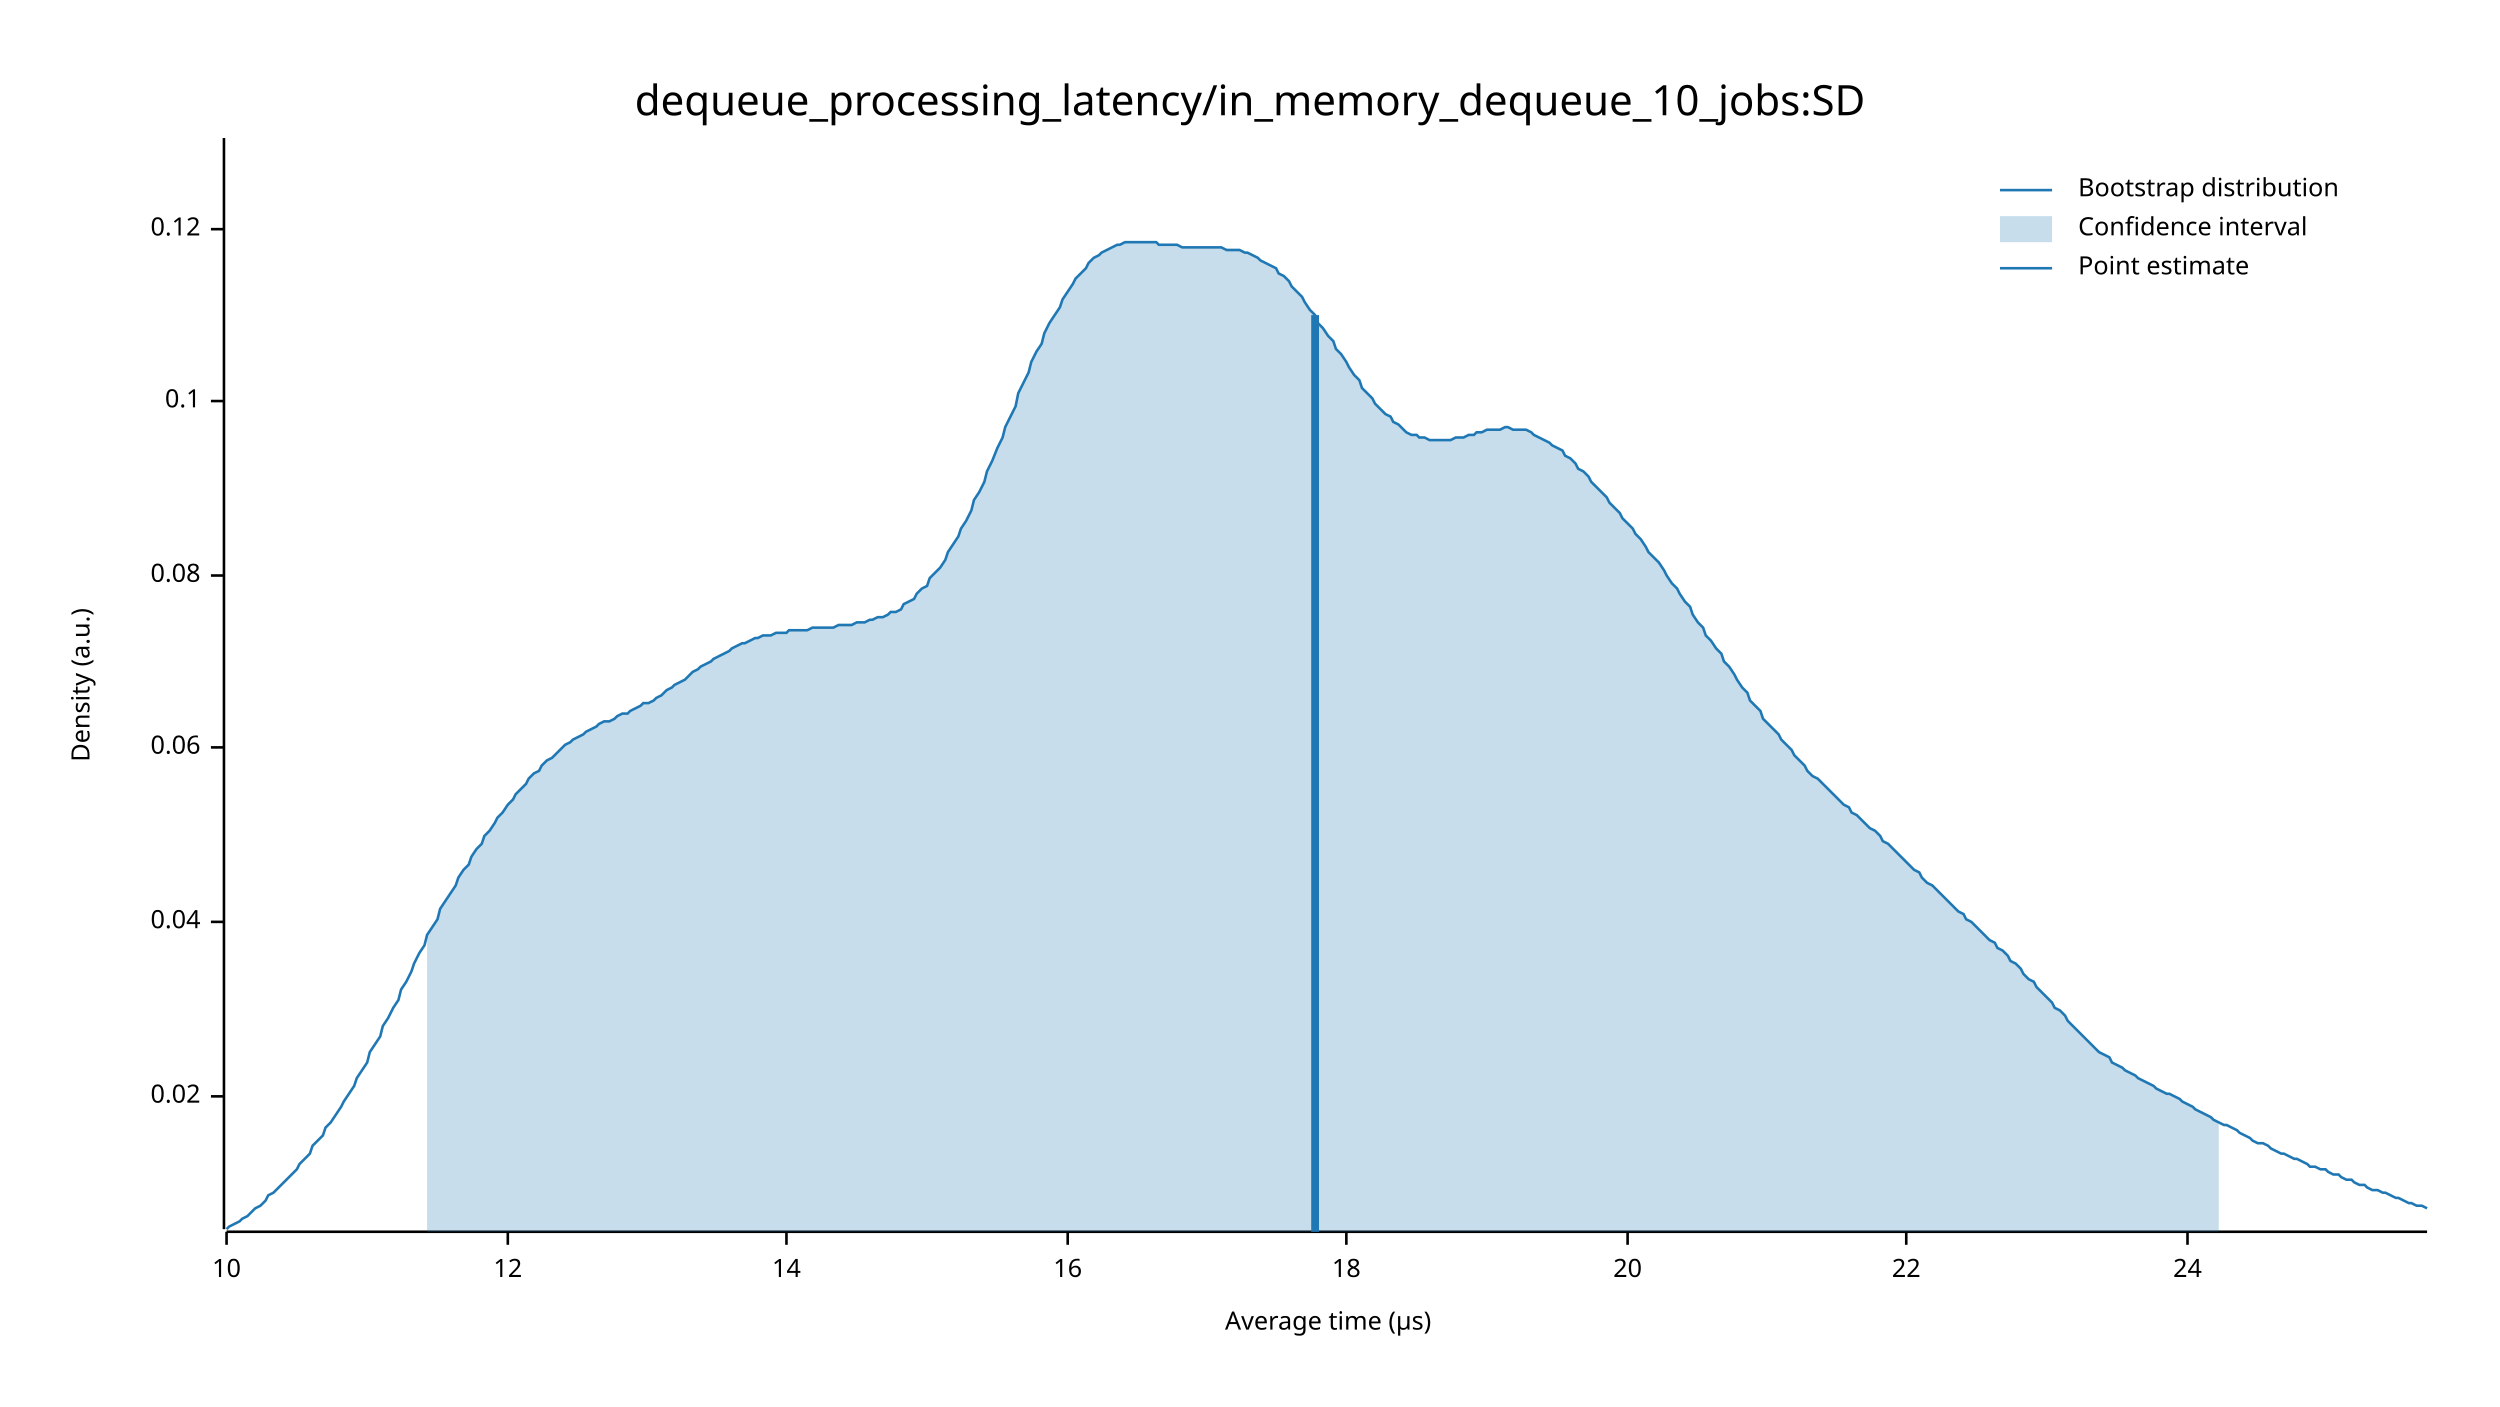
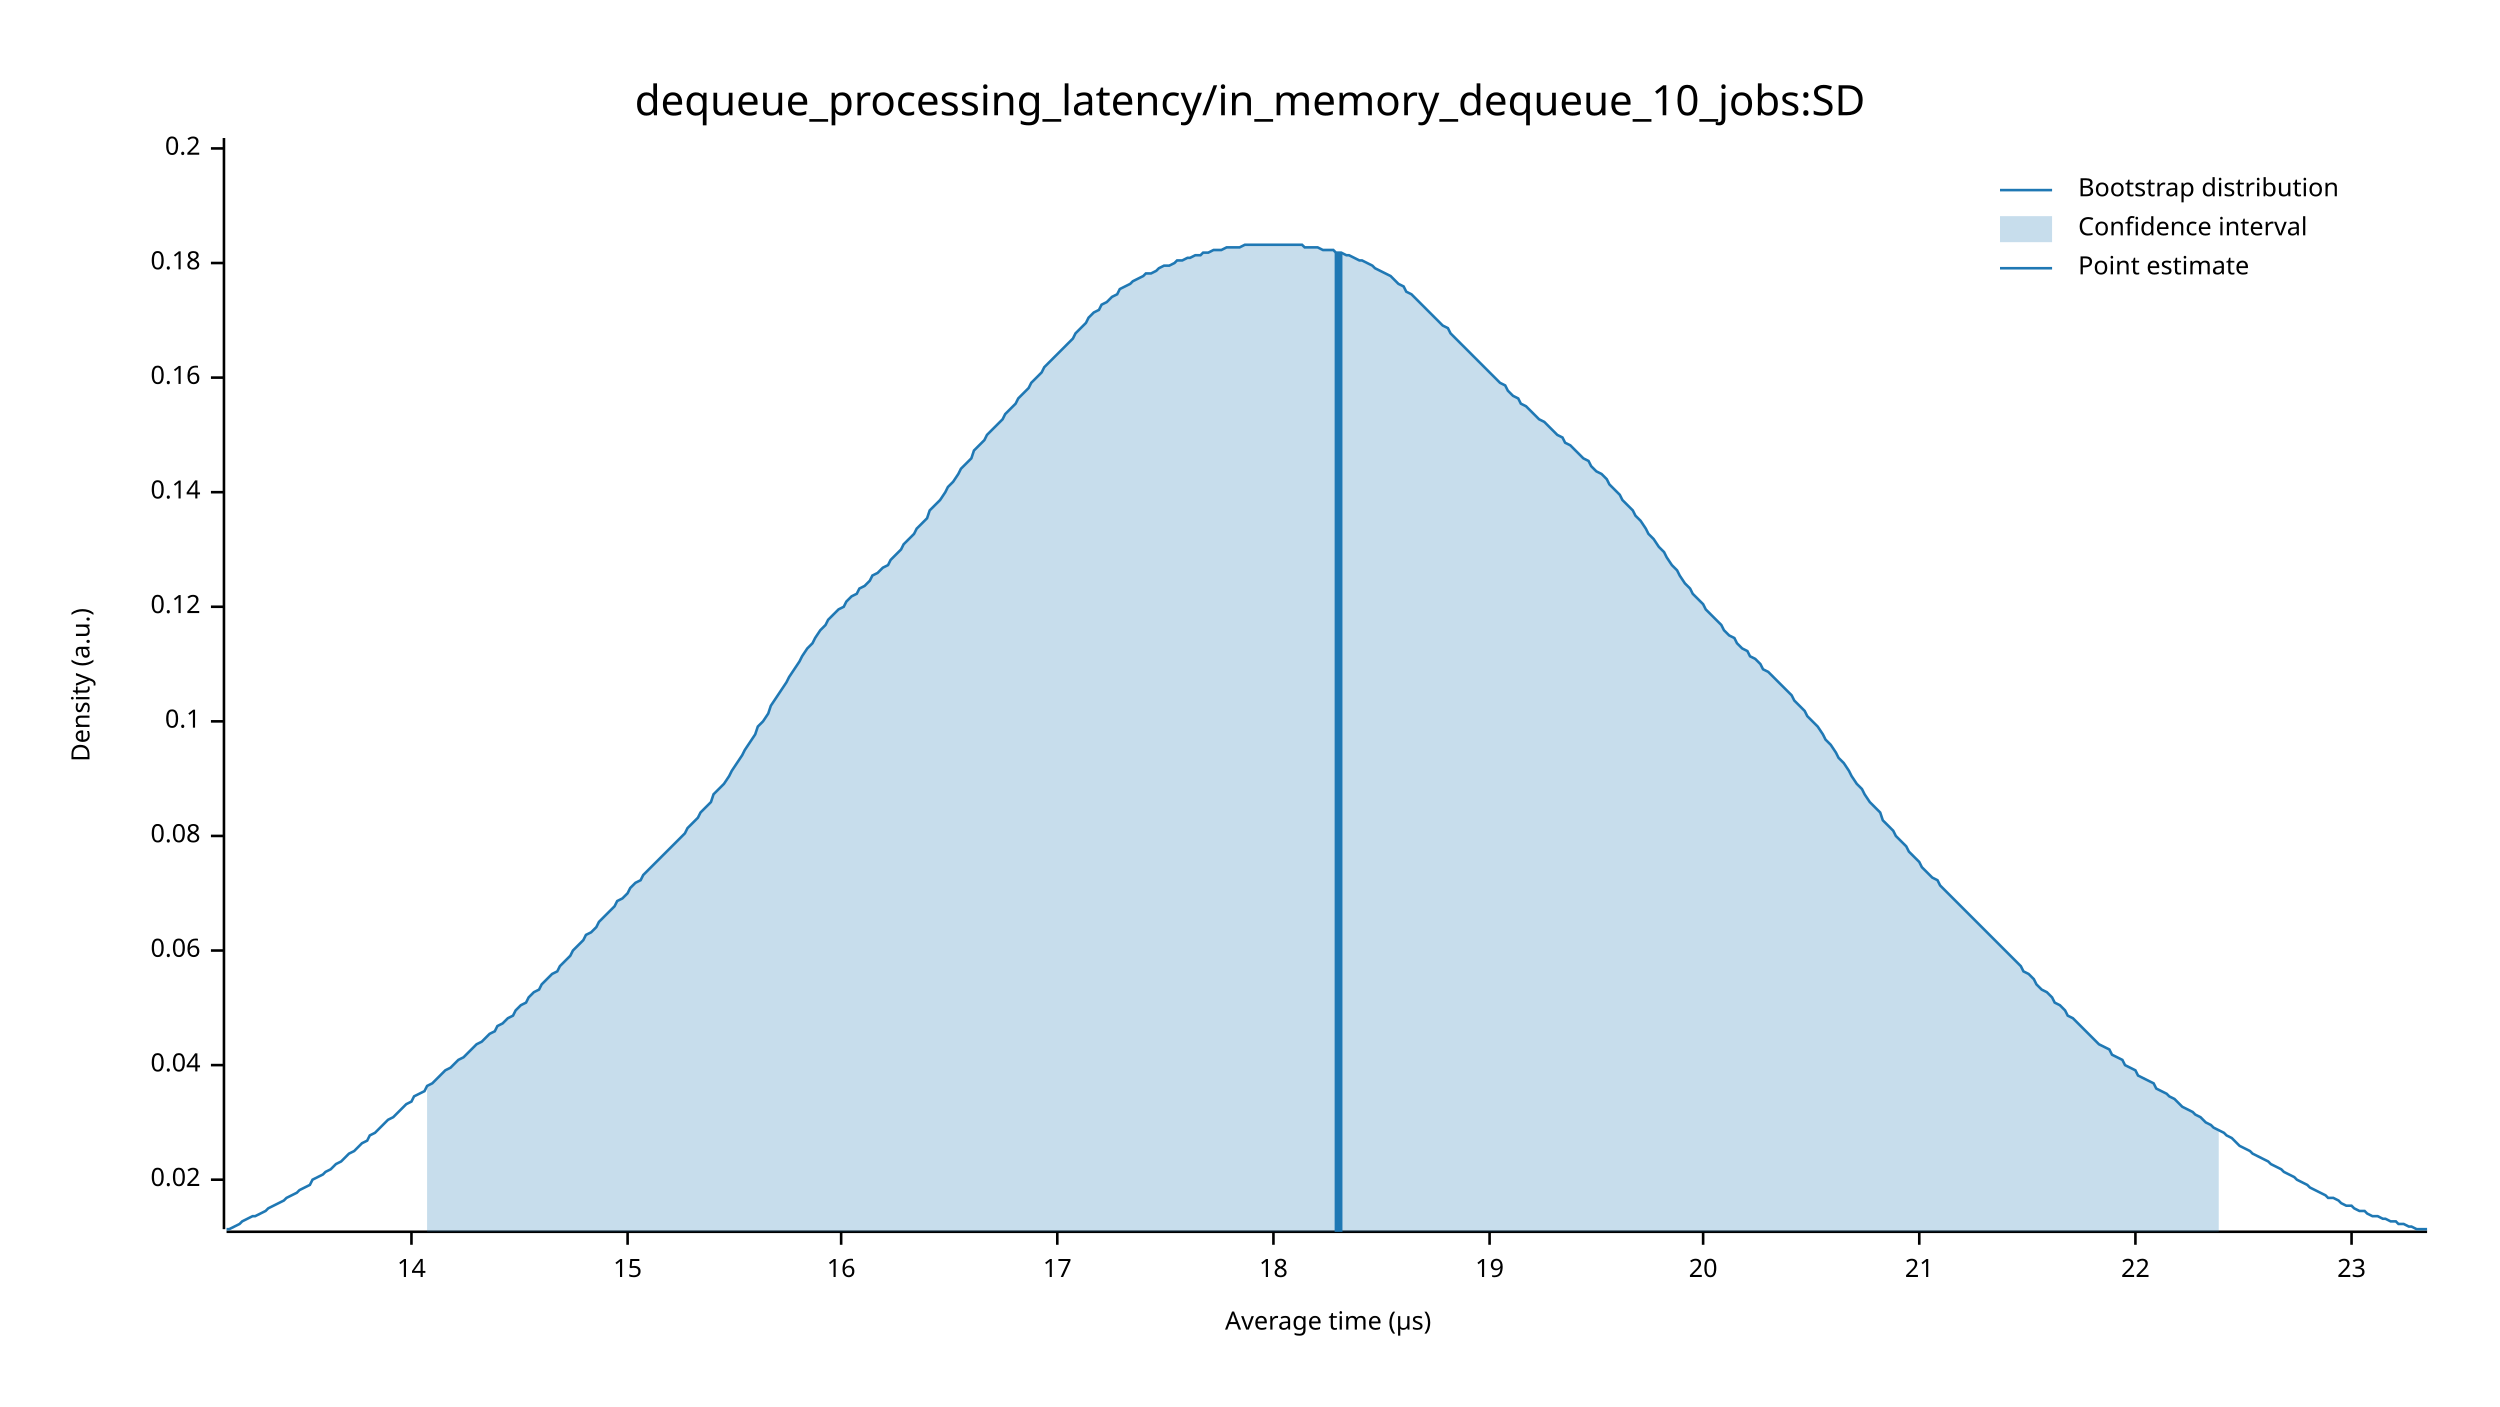
<svg xmlns="http://www.w3.org/2000/svg" width="960" height="540" viewBox="0 0 960 540">
  <text x="480" y="32" dy="0.76em" text-anchor="middle" font-family="sans-serif" font-size="16.129" opacity="1" fill="#000000">
dequeue_processing_latency/in_memory_dequeue_10_jobs:SD
</text>
  <text x="27" y="263" dy="0.76em" text-anchor="middle" font-family="sans-serif" font-size="9.677" opacity="1" fill="#000000" transform="rotate(270, 27, 263)">
Density (a.u.)
</text>
  <text x="510" y="513" dy="-0.5ex" text-anchor="middle" font-family="sans-serif" font-size="9.677" opacity="1" fill="#000000">
Average time (µs)
</text>
  <polyline fill="none" opacity="1" stroke="#000000" stroke-width="1" points="86,53 86,472 " />
-   <text x="77" y="421" dy="0.5ex" text-anchor="end" font-family="sans-serif" font-size="9.677" opacity="1" fill="#000000">
+   <text x="77" y="453" dy="0.5ex" text-anchor="end" font-family="sans-serif" font-size="9.677" opacity="1" fill="#000000">
0.02
</text>
-   <polyline fill="none" opacity="1" stroke="#000000" stroke-width="1" points="81,421 86,421 " />
-   <text x="77" y="354" dy="0.5ex" text-anchor="end" font-family="sans-serif" font-size="9.677" opacity="1" fill="#000000">
+   <polyline fill="none" opacity="1" stroke="#000000" stroke-width="1" points="81,453 86,453 " />
+   <text x="77" y="409" dy="0.5ex" text-anchor="end" font-family="sans-serif" font-size="9.677" opacity="1" fill="#000000">
0.04
</text>
-   <polyline fill="none" opacity="1" stroke="#000000" stroke-width="1" points="81,354 86,354 " />
-   <text x="77" y="287" dy="0.5ex" text-anchor="end" font-family="sans-serif" font-size="9.677" opacity="1" fill="#000000">
+   <polyline fill="none" opacity="1" stroke="#000000" stroke-width="1" points="81,409 86,409 " />
+   <text x="77" y="365" dy="0.5ex" text-anchor="end" font-family="sans-serif" font-size="9.677" opacity="1" fill="#000000">
0.06
</text>
-   <polyline fill="none" opacity="1" stroke="#000000" stroke-width="1" points="81,287 86,287 " />
-   <text x="77" y="221" dy="0.5ex" text-anchor="end" font-family="sans-serif" font-size="9.677" opacity="1" fill="#000000">
+   <polyline fill="none" opacity="1" stroke="#000000" stroke-width="1" points="81,365 86,365 " />
+   <text x="77" y="321" dy="0.5ex" text-anchor="end" font-family="sans-serif" font-size="9.677" opacity="1" fill="#000000">
0.08
</text>
-   <polyline fill="none" opacity="1" stroke="#000000" stroke-width="1" points="81,221 86,221 " />
-   <text x="77" y="154" dy="0.5ex" text-anchor="end" font-family="sans-serif" font-size="9.677" opacity="1" fill="#000000">
+   <polyline fill="none" opacity="1" stroke="#000000" stroke-width="1" points="81,321 86,321 " />
+   <text x="77" y="277" dy="0.5ex" text-anchor="end" font-family="sans-serif" font-size="9.677" opacity="1" fill="#000000">
0.1
</text>
-   <polyline fill="none" opacity="1" stroke="#000000" stroke-width="1" points="81,154 86,154 " />
-   <text x="77" y="88" dy="0.5ex" text-anchor="end" font-family="sans-serif" font-size="9.677" opacity="1" fill="#000000">
+   <polyline fill="none" opacity="1" stroke="#000000" stroke-width="1" points="81,277 86,277 " />
+   <text x="77" y="233" dy="0.5ex" text-anchor="end" font-family="sans-serif" font-size="9.677" opacity="1" fill="#000000">
0.12
</text>
-   <polyline fill="none" opacity="1" stroke="#000000" stroke-width="1" points="81,88 86,88 " />
+   <polyline fill="none" opacity="1" stroke="#000000" stroke-width="1" points="81,233 86,233 " />
+   <text x="77" y="189" dy="0.5ex" text-anchor="end" font-family="sans-serif" font-size="9.677" opacity="1" fill="#000000">
+ 0.14
+ </text>
+   <polyline fill="none" opacity="1" stroke="#000000" stroke-width="1" points="81,189 86,189 " />
+   <text x="77" y="145" dy="0.5ex" text-anchor="end" font-family="sans-serif" font-size="9.677" opacity="1" fill="#000000">
+ 0.16
+ </text>
+   <polyline fill="none" opacity="1" stroke="#000000" stroke-width="1" points="81,145 86,145 " />
+   <text x="77" y="101" dy="0.5ex" text-anchor="end" font-family="sans-serif" font-size="9.677" opacity="1" fill="#000000">
+ 0.18
+ </text>
+   <polyline fill="none" opacity="1" stroke="#000000" stroke-width="1" points="81,101 86,101 " />
+   <text x="77" y="57" dy="0.5ex" text-anchor="end" font-family="sans-serif" font-size="9.677" opacity="1" fill="#000000">
+ 0.2
+ </text>
+   <polyline fill="none" opacity="1" stroke="#000000" stroke-width="1" points="81,57 86,57 " />
  <polyline fill="none" opacity="1" stroke="#000000" stroke-width="1" points="87,473 932,473 " />
-   <text x="87" y="483" dy="0.76em" text-anchor="middle" font-family="sans-serif" font-size="9.677" opacity="1" fill="#000000">
- 10
- </text>
-   <polyline fill="none" opacity="1" stroke="#000000" stroke-width="1" points="87,473 87,478 " />
-   <text x="195" y="483" dy="0.76em" text-anchor="middle" font-family="sans-serif" font-size="9.677" opacity="1" fill="#000000">
- 12
- </text>
-   <polyline fill="none" opacity="1" stroke="#000000" stroke-width="1" points="195,473 195,478 " />
-   <text x="302" y="483" dy="0.76em" text-anchor="middle" font-family="sans-serif" font-size="9.677" opacity="1" fill="#000000">
+   <text x="158" y="483" dy="0.76em" text-anchor="middle" font-family="sans-serif" font-size="9.677" opacity="1" fill="#000000">
14
</text>
-   <polyline fill="none" opacity="1" stroke="#000000" stroke-width="1" points="302,473 302,478 " />
-   <text x="410" y="483" dy="0.76em" text-anchor="middle" font-family="sans-serif" font-size="9.677" opacity="1" fill="#000000">
+   <polyline fill="none" opacity="1" stroke="#000000" stroke-width="1" points="158,473 158,478 " />
+   <text x="241" y="483" dy="0.76em" text-anchor="middle" font-family="sans-serif" font-size="9.677" opacity="1" fill="#000000">
+ 15
+ </text>
+   <polyline fill="none" opacity="1" stroke="#000000" stroke-width="1" points="241,473 241,478 " />
+   <text x="323" y="483" dy="0.76em" text-anchor="middle" font-family="sans-serif" font-size="9.677" opacity="1" fill="#000000">
16
</text>
-   <polyline fill="none" opacity="1" stroke="#000000" stroke-width="1" points="410,473 410,478 " />
-   <text x="517" y="483" dy="0.76em" text-anchor="middle" font-family="sans-serif" font-size="9.677" opacity="1" fill="#000000">
+   <polyline fill="none" opacity="1" stroke="#000000" stroke-width="1" points="323,473 323,478 " />
+   <text x="406" y="483" dy="0.76em" text-anchor="middle" font-family="sans-serif" font-size="9.677" opacity="1" fill="#000000">
+ 17
+ </text>
+   <polyline fill="none" opacity="1" stroke="#000000" stroke-width="1" points="406,473 406,478 " />
+   <text x="489" y="483" dy="0.76em" text-anchor="middle" font-family="sans-serif" font-size="9.677" opacity="1" fill="#000000">
18
</text>
-   <polyline fill="none" opacity="1" stroke="#000000" stroke-width="1" points="517,473 517,478 " />
-   <text x="625" y="483" dy="0.76em" text-anchor="middle" font-family="sans-serif" font-size="9.677" opacity="1" fill="#000000">
+   <polyline fill="none" opacity="1" stroke="#000000" stroke-width="1" points="489,473 489,478 " />
+   <text x="572" y="483" dy="0.76em" text-anchor="middle" font-family="sans-serif" font-size="9.677" opacity="1" fill="#000000">
+ 19
+ </text>
+   <polyline fill="none" opacity="1" stroke="#000000" stroke-width="1" points="572,473 572,478 " />
+   <text x="654" y="483" dy="0.76em" text-anchor="middle" font-family="sans-serif" font-size="9.677" opacity="1" fill="#000000">
20
</text>
-   <polyline fill="none" opacity="1" stroke="#000000" stroke-width="1" points="625,473 625,478 " />
-   <text x="732" y="483" dy="0.76em" text-anchor="middle" font-family="sans-serif" font-size="9.677" opacity="1" fill="#000000">
+   <polyline fill="none" opacity="1" stroke="#000000" stroke-width="1" points="654,473 654,478 " />
+   <text x="737" y="483" dy="0.76em" text-anchor="middle" font-family="sans-serif" font-size="9.677" opacity="1" fill="#000000">
+ 21
+ </text>
+   <polyline fill="none" opacity="1" stroke="#000000" stroke-width="1" points="737,473 737,478 " />
+   <text x="820" y="483" dy="0.76em" text-anchor="middle" font-family="sans-serif" font-size="9.677" opacity="1" fill="#000000">
22
</text>
-   <polyline fill="none" opacity="1" stroke="#000000" stroke-width="1" points="732,473 732,478 " />
-   <text x="840" y="483" dy="0.76em" text-anchor="middle" font-family="sans-serif" font-size="9.677" opacity="1" fill="#000000">
- 24
+   <polyline fill="none" opacity="1" stroke="#000000" stroke-width="1" points="820,473 820,478 " />
+   <text x="903" y="483" dy="0.76em" text-anchor="middle" font-family="sans-serif" font-size="9.677" opacity="1" fill="#000000">
+ 23
</text>
-   <polyline fill="none" opacity="1" stroke="#000000" stroke-width="1" points="840,473 840,478 " />
-   <polyline fill="none" opacity="1" stroke="#1F78B4" stroke-width="1" points="87,472 88,471 90,470 92,469 93,468 95,467 97,465 98,464 100,463 102,461 103,459 105,458 107,456 109,454 110,453 112,451 114,449 115,447 117,445 119,443 120,440 122,438 124,436 125,433 127,431 129,428 131,425 132,423 134,420 136,417 137,414 139,411 141,408 142,404 144,401 146,398 147,394 149,391 151,387 153,384 154,380 156,377 158,373 159,370 161,366 163,363 164,359 166,356 168,353 169,349 171,346 173,343 175,340 176,337 178,334 180,332 181,329 183,326 185,324 186,321 188,319 190,316 191,314 193,312 195,309 197,307 198,305 200,303 202,301 203,299 205,297 207,296 208,294 210,292 212,291 214,289 215,288 217,286 219,285 220,284 222,283 224,282 225,281 227,280 229,279 230,278 232,277 234,277 236,276 237,275 239,274 241,274 242,273 244,272 246,271 247,270 249,270 251,269 252,268 254,267 256,265 258,264 259,263 261,262 263,261 264,260 266,258 268,257 269,256 271,255 273,254 274,253 276,252 278,251 280,250 281,249 283,248 285,247 286,247 288,246 290,245 291,245 293,244 295,244 296,244 298,243 300,243 302,243 303,242 305,242 307,242 308,242 310,242 312,241 313,241 315,241 317,241 318,241 320,241 322,240 324,240 325,240 327,240 329,239 330,239 332,239 334,238 335,238 337,237 339,237 341,236 342,235 344,235 346,234 347,232 349,231 351,230 352,228 354,226 356,225 357,222 359,220 361,218 363,215 364,212 366,209 368,206 369,203 371,200 373,196 374,192 376,189 378,185 379,181 381,177 383,172 385,168 386,164 388,160 390,156 391,151 393,147 395,143 396,139 398,135 400,132 401,128 403,124 405,121 407,118 408,115 410,112 412,109 413,107 415,105 417,103 418,101 420,99 422,98 423,97 425,96 427,95 429,94 430,94 432,93 434,93 435,93 437,93 439,93 440,93 442,93 444,93 445,94 447,94 449,94 451,94 452,94 454,95 456,95 457,95 459,95 461,95 462,95 464,95 466,95 468,95 469,95 471,96 473,96 474,96 476,96 478,97 479,97 481,98 483,99 484,100 486,101 488,102 490,103 491,105 493,106 495,108 496,110 498,112 500,114 501,116 503,119 505,121 506,124 508,126 510,129 512,131 513,134 515,136 517,139 518,141 520,144 522,146 523,149 525,151 527,153 528,155 530,157 532,159 534,160 535,162 537,163 539,165 540,166 542,167 544,167 545,168 547,168 549,169 550,169 552,169 554,169 556,169 557,169 559,168 561,168 562,168 564,167 566,167 567,166 569,166 571,165 573,165 574,165 576,165 578,164 579,164 581,165 583,165 584,165 586,165 588,166 589,167 591,168 593,169 595,170 596,171 598,172 600,173 601,175 603,176 605,178 606,180 608,181 610,183 611,185 613,187 615,189 617,191 618,193 620,195 622,197 623,199 625,201 627,203 628,205 630,207 632,210 633,212 635,214 637,216 639,219 640,221 642,224 644,226 645,228 647,231 649,233 650,236 652,239 654,241 655,244 657,246 659,249 661,251 662,254 664,256 666,259 667,261 669,264 671,266 672,269 674,271 676,273 677,276 679,278 681,280 683,282 684,284 686,286 688,288 689,290 691,292 693,294 694,296 696,298 698,299 700,301 701,302 703,304 705,306 706,307 708,309 710,310 711,312 713,313 715,315 716,316 718,318 720,319 722,321 723,323 725,324 727,326 728,327 730,329 732,331 733,332 735,334 737,335 738,337 740,339 742,340 744,342 745,343 747,345 749,347 750,348 752,350 754,351 755,353 757,354 759,356 760,357 762,359 764,361 766,362 767,364 769,365 771,367 772,369 774,370 776,372 777,374 779,376 781,377 782,379 784,381 786,383 788,385 789,387 791,388 793,390 794,392 796,394 798,396 799,397 801,399 803,401 804,402 806,404 808,405 810,406 811,408 813,409 815,410 816,411 818,412 820,413 821,414 823,415 825,416 827,417 828,418 830,419 832,420 833,420 835,421 837,422 838,423 840,424 842,425 843,426 845,427 847,428 849,429 850,430 852,431 854,432 855,432 857,433 859,434 860,435 862,436 864,437 865,438 867,439 869,439 871,440 872,441 874,442 876,443 877,443 879,444 881,445 882,445 884,446 886,447 887,448 889,448 891,449 893,449 894,450 896,451 898,451 899,452 901,453 903,453 904,454 906,455 908,455 909,456 911,457 913,457 915,458 916,458 918,459 920,460 921,460 923,461 925,462 926,462 928,463 930,463 932,464 " />
-   <polygon opacity="0.25" fill="#1F78B4" points="164,359 166,356 168,353 169,349 171,346 173,343 175,340 176,337 178,334 180,332 181,329 183,326 185,324 186,321 188,319 190,316 191,314 193,312 195,309 197,307 198,305 200,303 202,301 203,299 205,297 207,296 208,294 210,292 212,291 214,289 215,288 217,286 219,285 220,284 222,283 224,282 225,281 227,280 229,279 230,278 232,277 234,277 236,276 237,275 239,274 241,274 242,273 244,272 246,271 247,270 249,270 251,269 252,268 254,267 256,265 258,264 259,263 261,262 263,261 264,260 266,258 268,257 269,256 271,255 273,254 274,253 276,252 278,251 280,250 281,249 283,248 285,247 286,247 288,246 290,245 291,245 293,244 295,244 296,244 298,243 300,243 302,243 303,242 305,242 307,242 308,242 310,242 312,241 313,241 315,241 317,241 318,241 320,241 322,240 324,240 325,240 327,240 329,239 330,239 332,239 334,238 335,238 337,237 339,237 341,236 342,235 344,235 346,234 347,232 349,231 351,230 352,228 354,226 356,225 357,222 359,220 361,218 363,215 364,212 366,209 368,206 369,203 371,200 373,196 374,192 376,189 378,185 379,181 381,177 383,172 385,168 386,164 388,160 390,156 391,151 393,147 395,143 396,139 398,135 400,132 401,128 403,124 405,121 407,118 408,115 410,112 412,109 413,107 415,105 417,103 418,101 420,99 422,98 423,97 425,96 427,95 429,94 430,94 432,93 434,93 435,93 437,93 439,93 440,93 442,93 444,93 445,94 447,94 449,94 451,94 452,94 454,95 456,95 457,95 459,95 461,95 462,95 464,95 466,95 468,95 469,95 471,96 473,96 474,96 476,96 478,97 479,97 481,98 483,99 484,100 486,101 488,102 490,103 491,105 493,106 495,108 496,110 498,112 500,114 501,116 503,119 505,121 506,124 508,126 510,129 512,131 513,134 515,136 517,139 518,141 520,144 522,146 523,149 525,151 527,153 528,155 530,157 532,159 534,160 535,162 537,163 539,165 540,166 542,167 544,167 545,168 547,168 549,169 550,169 552,169 554,169 556,169 557,169 559,168 561,168 562,168 564,167 566,167 567,166 569,166 571,165 573,165 574,165 576,165 578,164 579,164 581,165 583,165 584,165 586,165 588,166 589,167 591,168 593,169 595,170 596,171 598,172 600,173 601,175 603,176 605,178 606,180 608,181 610,183 611,185 613,187 615,189 617,191 618,193 620,195 622,197 623,199 625,201 627,203 628,205 630,207 632,210 633,212 635,214 637,216 639,219 640,221 642,224 644,226 645,228 647,231 649,233 650,236 652,239 654,241 655,244 657,246 659,249 661,251 662,254 664,256 666,259 667,261 669,264 671,266 672,269 674,271 676,273 677,276 679,278 681,280 683,282 684,284 686,286 688,288 689,290 691,292 693,294 694,296 696,298 698,299 700,301 701,302 703,304 705,306 706,307 708,309 710,310 711,312 713,313 715,315 716,316 718,318 720,319 722,321 723,323 725,324 727,326 728,327 730,329 732,331 733,332 735,334 737,335 738,337 740,339 742,340 744,342 745,343 747,345 749,347 750,348 752,350 754,351 755,353 757,354 759,356 760,357 762,359 764,361 766,362 767,364 769,365 771,367 772,369 774,370 776,372 777,374 779,376 781,377 782,379 784,381 786,383 788,385 789,387 791,388 793,390 794,392 796,394 798,396 799,397 801,399 803,401 804,402 806,404 808,405 810,406 811,408 813,409 815,410 816,411 818,412 820,413 821,414 823,415 825,416 827,417 828,418 830,419 832,420 833,420 835,421 837,422 838,423 840,424 842,425 843,426 845,427 847,428 849,429 850,430 852,431 852,473 164,473 " />
-   <polyline fill="none" opacity="1" stroke="#1F78B4" stroke-width="3" points="505,473 505,121 " />
+   <polyline fill="none" opacity="1" stroke="#000000" stroke-width="1" points="903,473 903,478 " />
+   <polyline fill="none" opacity="1" stroke="#1F78B4" stroke-width="1" points="87,472 88,472 90,471 92,470 93,469 95,468 97,467 98,467 100,466 102,465 103,464 105,463 107,462 109,461 110,460 112,459 114,458 115,457 117,456 119,455 120,453 122,452 124,451 125,450 127,449 129,447 131,446 132,445 134,443 136,442 137,441 139,439 141,438 142,436 144,435 146,433 147,432 149,430 151,429 153,427 154,426 156,424 158,423 159,421 161,420 163,419 164,417 166,416 168,414 169,413 171,411 173,410 175,408 176,407 178,406 180,404 181,403 183,401 185,400 186,399 188,397 190,396 191,394 193,393 195,391 197,390 198,388 200,386 202,385 203,383 205,381 207,380 208,378 210,376 212,374 214,373 215,371 217,369 219,367 220,365 222,363 224,361 225,359 227,358 229,356 230,354 232,352 234,350 236,348 237,346 239,345 241,343 242,341 244,339 246,338 247,336 249,334 251,332 252,331 254,329 256,327 258,325 259,324 261,322 263,320 264,318 266,316 268,314 269,312 271,310 273,308 274,305 276,303 278,301 280,298 281,296 283,293 285,290 286,288 288,285 290,282 291,279 293,277 295,274 296,271 298,268 300,265 302,262 303,260 305,257 307,254 308,252 310,249 312,247 313,245 315,242 317,240 318,238 320,236 322,234 324,233 325,231 327,229 329,228 330,226 332,225 334,223 335,221 337,220 339,218 341,217 342,215 344,213 346,211 347,209 349,207 351,205 352,203 354,201 356,199 357,196 359,194 361,192 363,189 364,187 366,185 368,182 369,180 371,178 373,176 374,173 376,171 378,169 379,167 381,165 383,163 385,161 386,159 388,157 390,155 391,153 393,151 395,149 396,147 398,145 400,143 401,141 403,139 405,137 407,135 408,134 410,132 412,130 413,128 415,126 417,124 418,122 420,120 422,119 423,117 425,116 427,114 429,113 430,111 432,110 434,109 435,108 437,107 439,106 440,105 442,105 444,104 445,103 447,102 449,102 451,101 452,100 454,100 456,99 457,99 459,98 461,98 462,97 464,97 466,96 468,96 469,96 471,95 473,95 474,95 476,95 478,94 479,94 481,94 483,94 484,94 486,94 488,94 490,94 491,94 493,94 495,94 496,94 498,94 500,94 501,95 503,95 505,95 506,95 508,96 510,96 512,96 513,97 515,97 517,98 518,98 520,99 522,100 523,100 525,101 527,102 528,103 530,104 532,105 534,106 535,107 537,109 539,110 540,112 542,113 544,115 545,116 547,118 549,120 550,121 552,123 554,125 556,126 557,128 559,130 561,132 562,133 564,135 566,137 567,138 569,140 571,142 573,144 574,145 576,147 578,148 579,150 581,152 583,153 584,155 586,156 588,158 589,159 591,161 593,162 595,164 596,165 598,167 600,168 601,170 603,171 605,173 606,174 608,176 610,177 611,179 613,181 615,182 617,184 618,186 620,188 622,190 623,192 625,194 627,196 628,198 630,200 632,203 633,205 635,207 637,210 639,212 640,214 642,217 644,219 645,221 647,224 649,226 650,228 652,230 654,232 655,234 657,236 659,238 661,240 662,242 664,244 666,245 667,247 669,249 671,250 672,252 674,253 676,255 677,257 679,258 681,260 683,262 684,263 686,265 688,267 689,269 691,271 693,273 694,275 696,277 698,279 700,282 701,284 703,286 705,289 706,291 708,293 710,296 711,298 713,301 715,303 716,305 718,308 720,310 722,312 723,315 725,317 727,319 728,321 730,323 732,325 733,327 735,329 737,331 738,333 740,335 742,337 744,338 745,340 747,342 749,344 750,345 752,347 754,349 755,350 757,352 759,354 760,355 762,357 764,359 766,361 767,362 769,364 771,366 772,367 774,369 776,371 777,373 779,374 781,376 782,378 784,380 786,381 788,383 789,385 791,386 793,388 794,390 796,391 798,393 799,394 801,396 803,398 804,399 806,401 808,402 810,403 811,405 813,406 815,407 816,409 818,410 820,411 821,413 823,414 825,415 827,416 828,418 830,419 832,420 833,421 835,422 837,424 838,425 840,426 842,427 843,428 845,429 847,431 849,432 850,433 852,434 854,435 855,436 857,437 859,439 860,440 862,441 864,442 865,443 867,444 869,445 871,446 872,447 874,448 876,449 877,450 879,451 881,452 882,453 884,454 886,455 887,456 889,457 891,458 893,459 894,460 896,460 898,461 899,462 901,463 903,463 904,464 906,465 908,465 909,466 911,467 913,467 915,468 916,468 918,469 920,469 921,470 923,470 925,471 926,471 928,472 930,472 932,472 " />
+   <polygon opacity="0.25" fill="#1F78B4" points="164,417 166,416 168,414 169,413 171,411 173,410 175,408 176,407 178,406 180,404 181,403 183,401 185,400 186,399 188,397 190,396 191,394 193,393 195,391 197,390 198,388 200,386 202,385 203,383 205,381 207,380 208,378 210,376 212,374 214,373 215,371 217,369 219,367 220,365 222,363 224,361 225,359 227,358 229,356 230,354 232,352 234,350 236,348 237,346 239,345 241,343 242,341 244,339 246,338 247,336 249,334 251,332 252,331 254,329 256,327 258,325 259,324 261,322 263,320 264,318 266,316 268,314 269,312 271,310 273,308 274,305 276,303 278,301 280,298 281,296 283,293 285,290 286,288 288,285 290,282 291,279 293,277 295,274 296,271 298,268 300,265 302,262 303,260 305,257 307,254 308,252 310,249 312,247 313,245 315,242 317,240 318,238 320,236 322,234 324,233 325,231 327,229 329,228 330,226 332,225 334,223 335,221 337,220 339,218 341,217 342,215 344,213 346,211 347,209 349,207 351,205 352,203 354,201 356,199 357,196 359,194 361,192 363,189 364,187 366,185 368,182 369,180 371,178 373,176 374,173 376,171 378,169 379,167 381,165 383,163 385,161 386,159 388,157 390,155 391,153 393,151 395,149 396,147 398,145 400,143 401,141 403,139 405,137 407,135 408,134 410,132 412,130 413,128 415,126 417,124 418,122 420,120 422,119 423,117 425,116 427,114 429,113 430,111 432,110 434,109 435,108 437,107 439,106 440,105 442,105 444,104 445,103 447,102 449,102 451,101 452,100 454,100 456,99 457,99 459,98 461,98 462,97 464,97 466,96 468,96 469,96 471,95 473,95 474,95 476,95 478,94 479,94 481,94 483,94 484,94 486,94 488,94 490,94 491,94 493,94 495,94 496,94 498,94 500,94 501,95 503,95 505,95 506,95 508,96 510,96 512,96 513,97 515,97 517,98 518,98 520,99 522,100 523,100 525,101 527,102 528,103 530,104 532,105 534,106 535,107 537,109 539,110 540,112 542,113 544,115 545,116 547,118 549,120 550,121 552,123 554,125 556,126 557,128 559,130 561,132 562,133 564,135 566,137 567,138 569,140 571,142 573,144 574,145 576,147 578,148 579,150 581,152 583,153 584,155 586,156 588,158 589,159 591,161 593,162 595,164 596,165 598,167 600,168 601,170 603,171 605,173 606,174 608,176 610,177 611,179 613,181 615,182 617,184 618,186 620,188 622,190 623,192 625,194 627,196 628,198 630,200 632,203 633,205 635,207 637,210 639,212 640,214 642,217 644,219 645,221 647,224 649,226 650,228 652,230 654,232 655,234 657,236 659,238 661,240 662,242 664,244 666,245 667,247 669,249 671,250 672,252 674,253 676,255 677,257 679,258 681,260 683,262 684,263 686,265 688,267 689,269 691,271 693,273 694,275 696,277 698,279 700,282 701,284 703,286 705,289 706,291 708,293 710,296 711,298 713,301 715,303 716,305 718,308 720,310 722,312 723,315 725,317 727,319 728,321 730,323 732,325 733,327 735,329 737,331 738,333 740,335 742,337 744,338 745,340 747,342 749,344 750,345 752,347 754,349 755,350 757,352 759,354 760,355 762,357 764,359 766,361 767,362 769,364 771,366 772,367 774,369 776,371 777,373 779,374 781,376 782,378 784,380 786,381 788,383 789,385 791,386 793,388 794,390 796,391 798,393 799,394 801,396 803,398 804,399 806,401 808,402 810,403 811,405 813,406 815,407 816,409 818,410 820,411 821,413 823,414 825,415 827,416 828,418 830,419 832,420 833,421 835,422 837,424 838,425 840,426 842,427 843,428 845,429 847,431 849,432 850,433 852,434 852,473 164,473 " />
+   <polyline fill="none" opacity="1" stroke="#1F78B4" stroke-width="3" points="514,473 514,97 " />
  <text x="798" y="68" dy="0.76em" text-anchor="start" font-family="sans-serif" font-size="9.677" opacity="1" fill="#000000">
Bootstrap distribution
</text>
  <text x="798" y="83" dy="0.76em" text-anchor="start" font-family="sans-serif" font-size="9.677" opacity="1" fill="#000000">
Confidence interval
</text>
  <text x="798" y="98" dy="0.76em" text-anchor="start" font-family="sans-serif" font-size="9.677" opacity="1" fill="#000000">
Point estimate
</text>
  <polyline fill="none" opacity="1" stroke="#1F78B4" stroke-width="1" points="768,73 788,73 " />
  <rect x="768" y="83" width="20" height="10" opacity="0.25" fill="#1F78B4" stroke="none" />
  <polyline fill="none" opacity="1" stroke="#1F78B4" stroke-width="1" points="768,103 788,103 " />
</svg>
